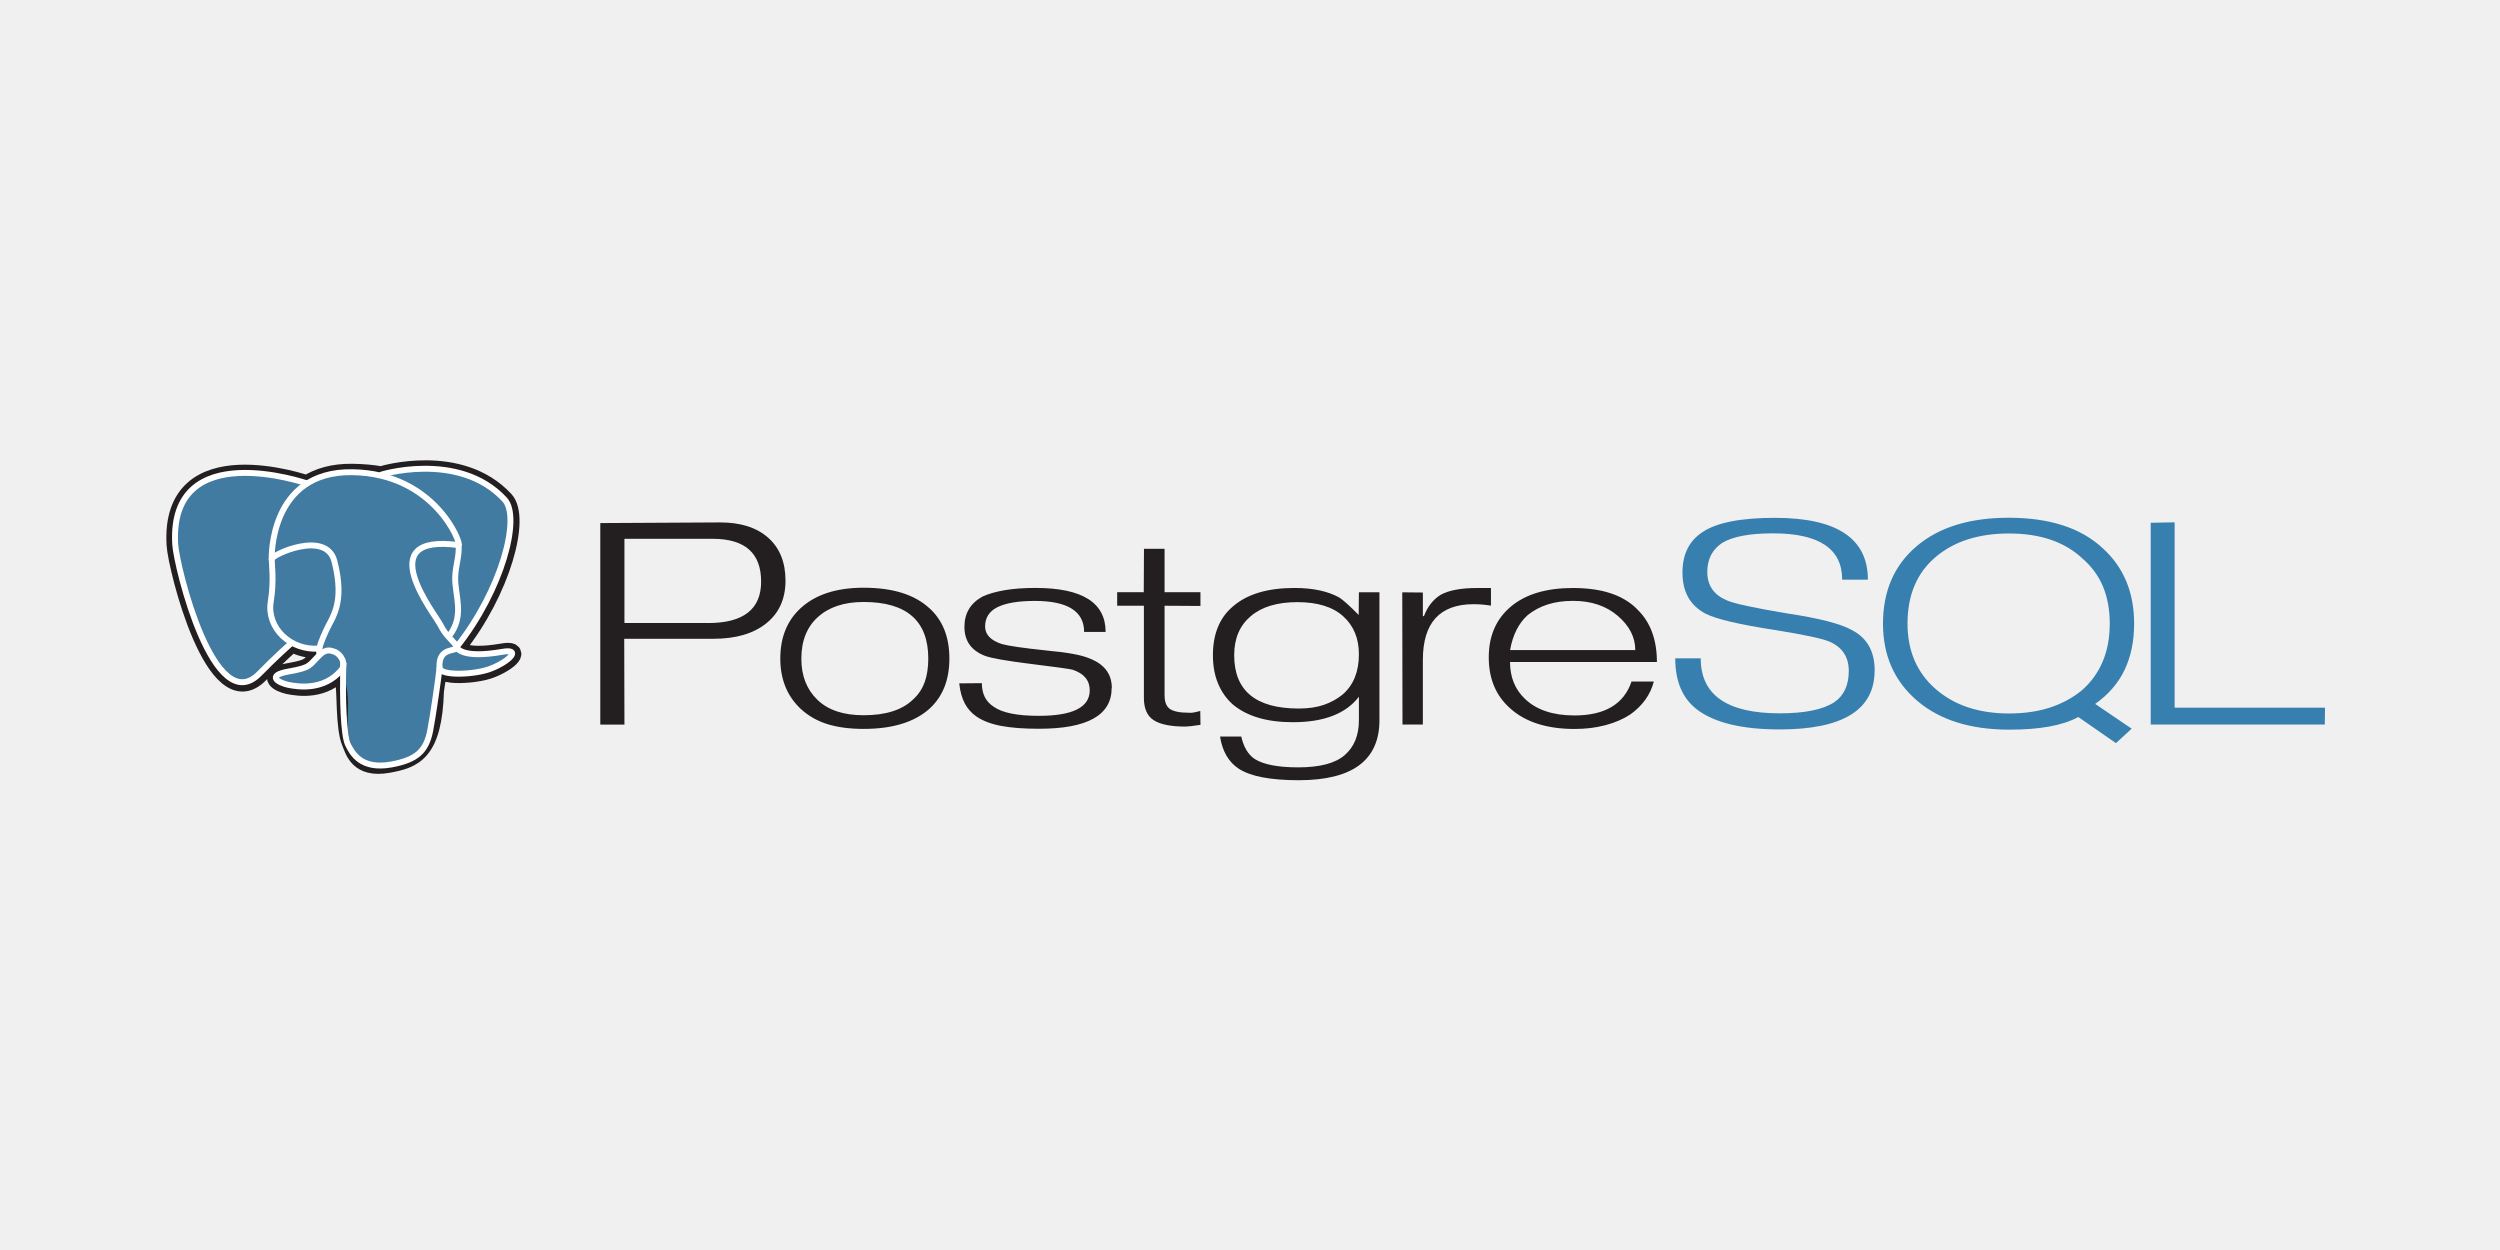
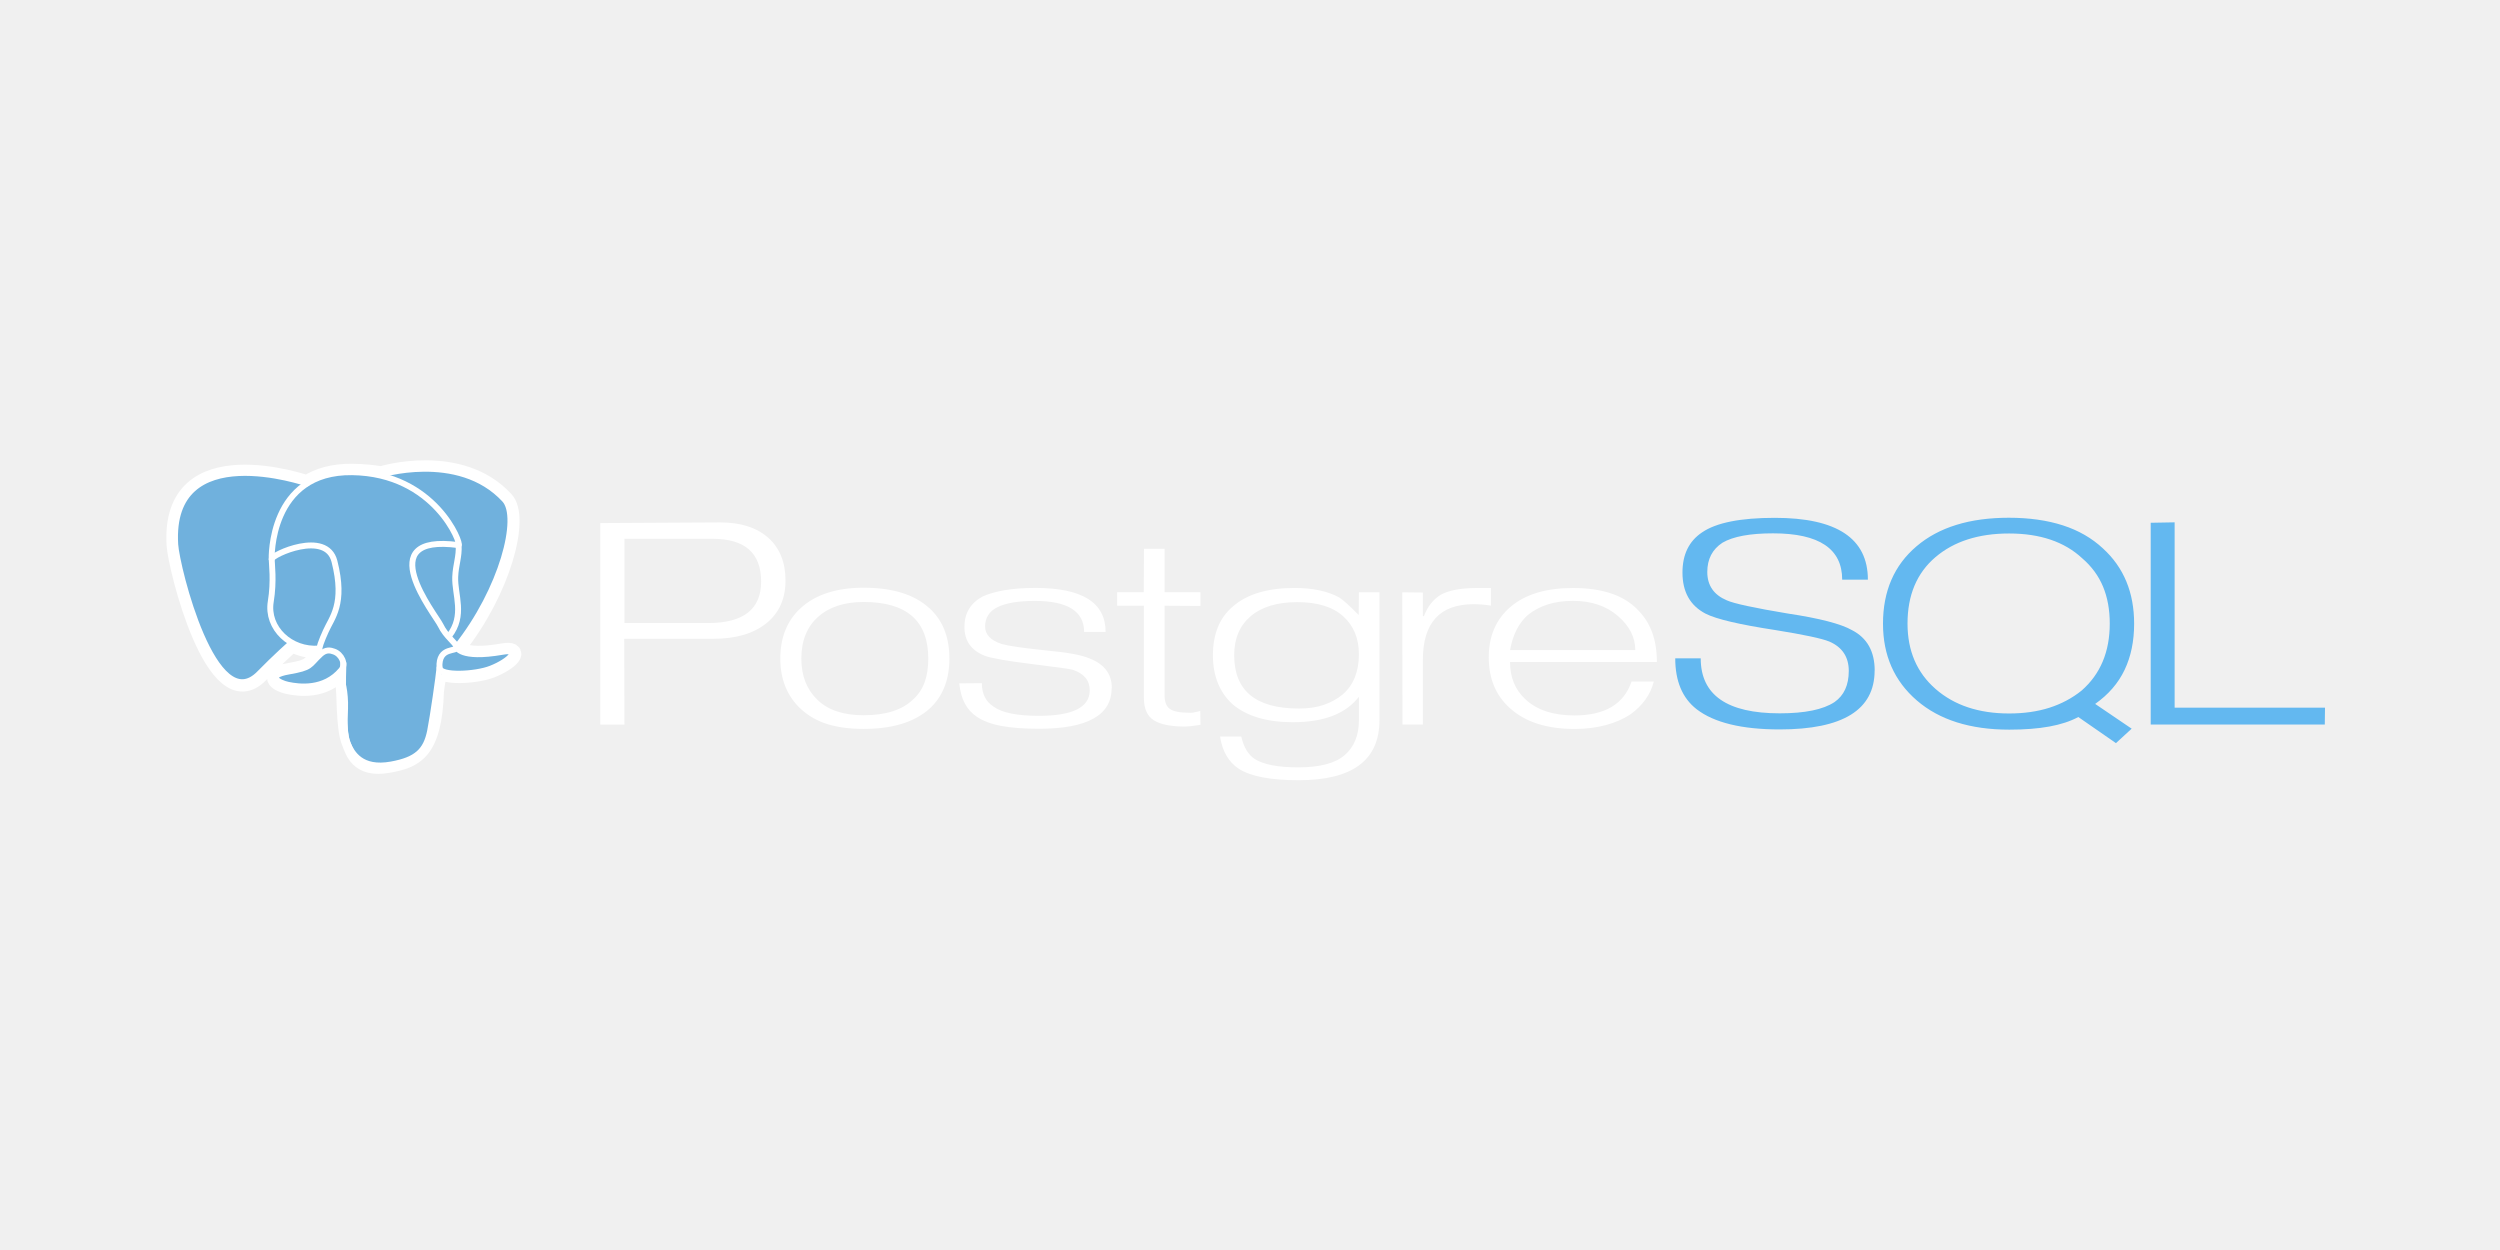
<svg xmlns="http://www.w3.org/2000/svg" width="400" height="200" viewBox="0 0 400 200" fill="none">
-   <path d="M113.301 99.685H99.91V86.209H114.028C119.196 86.209 121.78 88.49 121.78 93.052C121.78 97.475 118.952 99.687 113.301 99.687M122.926 86.052C121.079 84.408 118.523 83.586 115.224 83.586L96.047 83.692V115.932H99.91L99.876 102.207H114.146C117.723 102.207 120.541 101.385 122.597 99.74C124.652 98.096 125.68 95.814 125.68 92.896C125.68 89.978 124.763 87.698 122.928 86.052H122.926ZM147.935 109.162C147.565 110.216 146.934 111.16 146.101 111.904C144.37 113.595 141.73 114.439 138.178 114.439C134.97 114.439 132.509 113.63 130.792 111.975C129.075 110.319 128.215 108.133 128.215 105.378C128.215 103.944 128.441 102.67 128.889 101.559C129.338 100.448 129.99 99.511 130.844 98.746C132.621 97.126 135.066 96.316 138.179 96.316C145.075 96.316 148.525 99.336 148.525 105.378C148.525 106.813 148.328 108.074 147.948 109.162M148.648 97.268C146.294 95.12 142.809 94.035 138.191 94.035C133.829 94.035 130.457 95.132 128.079 97.326C125.933 99.312 124.848 101.991 124.848 105.365C124.848 108.714 125.956 111.416 128.172 113.471C129.395 114.58 130.82 115.383 132.448 115.88C134.077 116.376 135.986 116.625 138.179 116.625C142.772 116.625 146.257 115.562 148.671 113.438C150.818 111.498 151.902 108.819 151.902 105.364C151.902 101.9 150.818 99.198 148.648 97.255V97.268ZM177.865 110.094C177.865 114.433 173.979 116.603 166.209 116.603C163.835 116.603 161.834 116.452 160.209 116.15C158.584 115.847 157.263 115.347 156.248 114.651C155.465 114.121 154.824 113.408 154.38 112.573C153.918 111.718 153.618 110.644 153.48 109.339L157.095 109.305C157.095 111.014 157.728 112.27 158.994 113.078C160.352 114.048 162.756 114.533 166.209 114.533C171.64 114.533 174.357 113.171 174.357 110.448C174.357 108.854 173.433 107.76 171.624 107.157C171.255 107.042 169.059 106.736 165.046 106.24C161.034 105.745 158.515 105.299 157.525 104.907C155.38 104.052 154.308 102.516 154.308 100.302C154.308 98.131 155.266 96.514 157.193 95.454C158.14 95.015 159.322 94.676 160.743 94.432C162.164 94.189 163.808 94.068 165.677 94.068C173.158 94.068 176.898 96.417 176.898 101.112H173.459C173.459 97.81 170.828 96.147 165.571 96.147C162.896 96.147 160.901 96.493 159.587 97.151C158.272 97.81 157.616 98.849 157.616 100.235C157.616 101.528 158.504 102.463 160.279 103.041C161.318 103.341 163.704 103.687 167.441 104.08C170.785 104.38 173.08 104.807 174.325 105.35C176.703 106.274 177.889 107.844 177.889 110.058L177.865 110.094ZM192.066 115.974L190.594 116.182L189.677 116.252C187.323 116.252 185.638 115.911 184.584 115.227C183.531 114.544 183.023 113.349 183.023 111.648V96.919H178.746V94.755H183.001L183.036 87.804H186.332V94.755H192.072V96.954L186.332 96.919V111.234C186.332 112.3 186.614 113.036 187.18 113.428C187.745 113.821 188.754 114.036 190.208 114.036C190.416 114.059 190.646 114.052 190.9 114.013C191.285 113.944 191.666 113.857 192.043 113.752L192.077 115.946L192.066 115.974ZM214.863 111.09C213.963 111.829 212.938 112.393 211.785 112.787C210.632 113.182 209.306 113.365 207.808 113.365C200.915 113.365 197.469 110.516 197.469 104.82C197.469 102.168 198.35 100.091 200.115 98.591C201.879 97.091 204.362 96.342 207.567 96.342C210.795 96.342 213.245 97.098 214.916 98.609C216.587 100.119 217.424 102.144 217.424 104.683C217.424 107.45 216.57 109.584 214.864 111.083M220.72 94.761H217.425L217.39 98.399C215.936 96.921 214.897 95.989 214.274 95.596C212.428 94.58 210.041 94.074 207.111 94.074C202.821 94.074 199.544 95.056 197.284 97.016C195.138 98.818 194.067 101.424 194.067 104.838C194.067 106.524 194.338 108.028 194.88 109.342C195.423 110.656 196.214 111.793 197.254 112.716C199.518 114.607 202.718 115.554 206.855 115.554C211.822 115.554 215.345 114.195 217.426 111.476V115.24C217.426 117.642 216.67 119.499 215.159 120.815C213.649 122.131 211.163 122.778 207.702 122.778C204.448 122.778 202.131 122.316 200.747 121.434C199.709 120.745 198.993 119.549 198.601 117.849H195.208C195.577 120.224 196.593 121.942 198.208 123.002C200.101 124.224 203.286 124.835 207.787 124.835C216.395 124.835 220.711 121.633 220.711 115.227V94.77L220.72 94.761ZM238.55 96.901C237.557 96.739 236.636 96.67 235.785 96.67C230.367 96.67 227.658 99.643 227.658 105.588V115.927H224.397L224.362 94.77L227.659 94.803V98.579H227.833C228.386 97.091 229.263 95.963 230.461 95.195C231.775 94.452 233.734 94.08 236.34 94.08H238.552V96.921L238.55 96.901ZM241.616 104.012C242.031 101.608 242.966 99.746 244.417 98.427C245.363 97.665 246.436 97.091 247.634 96.71C248.832 96.329 250.173 96.138 251.682 96.138C254.611 96.138 256.99 96.941 258.86 98.549C260.729 100.156 261.643 101.978 261.643 104.01H241.616M261.964 97.484C260.81 96.326 259.379 95.47 257.671 94.914C255.963 94.357 253.978 94.08 251.67 94.08C247.401 94.08 244.089 95.073 241.732 97.059C239.376 99.045 238.201 101.747 238.201 105.168C238.201 108.588 239.332 111.287 241.594 113.308C244.04 115.525 247.479 116.634 251.943 116.634C253.72 116.634 255.362 116.432 256.874 116.03C258.386 115.628 259.707 115.058 260.837 114.321C262.822 112.895 264.077 111.134 264.61 109.044H261.047C259.823 112.662 256.78 114.471 251.914 114.471C248.477 114.471 245.836 113.587 243.992 111.817C242.399 110.301 241.605 108.337 241.605 105.924H265.104C265.104 102.335 264.066 99.521 261.954 97.494L261.964 97.484Z" fill="#231F20" />
-   <path d="M299.939 107.287C299.939 113.568 294.876 116.709 284.75 116.709C278.683 116.709 274.254 115.627 271.464 113.476C269.179 111.698 268.039 108.986 268.039 105.337H272.115C272.115 111.201 276.327 114.133 284.749 114.133C288.788 114.133 291.707 113.532 293.519 112.334C295.042 111.274 295.804 109.612 295.804 107.352C295.804 105.115 294.765 103.546 292.688 102.646C291.511 102.161 288.649 101.549 284.068 100.812C278.321 99.935 274.596 99.059 272.888 98.183C270.419 96.89 269.195 94.699 269.195 91.608C269.195 88.725 270.234 86.579 272.346 85.172C274.608 83.627 278.485 82.853 283.976 82.853C293.9 82.853 298.862 86.151 298.862 92.746H294.75C294.75 87.804 291.066 85.335 283.698 85.335C280.001 85.335 277.299 85.832 275.59 86.837C273.972 87.899 273.166 89.458 273.166 91.513C273.166 93.661 274.205 95.174 276.282 96.051C277.39 96.559 280.644 97.264 286.045 98.164C291.122 98.927 294.55 99.816 296.315 100.82C298.739 102.067 299.95 104.227 299.95 107.287H299.939ZM333.058 110.492C331.535 111.713 329.813 112.628 327.897 113.24C325.98 113.852 323.831 114.156 321.453 114.156C316.601 114.156 312.682 112.848 309.689 110.232C306.695 107.617 305.203 104.131 305.203 99.774C305.203 95.234 306.686 91.696 309.654 89.16C312.622 86.624 316.555 85.358 321.451 85.358C326.417 85.358 330.321 86.683 333.162 89.333C334.662 90.626 335.77 92.135 336.488 93.863C337.206 95.592 337.561 97.563 337.561 99.775C337.561 104.292 336.059 107.865 333.056 110.491M335.223 112.629C337.347 111.131 338.918 109.315 339.935 107.182C340.952 105.048 341.461 102.586 341.461 99.794C341.461 94.788 339.799 90.787 336.475 87.752C334.698 86.092 332.552 84.858 330.036 84.05C327.52 83.243 324.647 82.838 321.416 82.838C315.138 82.838 310.222 84.362 306.645 87.405C303.067 90.447 301.279 94.578 301.279 99.791C301.279 104.865 303.083 108.96 306.694 112.073C310.305 115.186 315.237 116.744 321.488 116.744C323.935 116.744 326.067 116.579 327.89 116.247C329.712 115.916 331.259 115.408 332.529 114.723L338.55 118.9L341.066 116.588L335.235 112.631L335.223 112.629ZM371.978 115.928H344.114V83.643L347.942 83.573V113.223H372.001L371.966 115.918L371.978 115.928Z" fill="#367FAF" />
-   <path d="M69.62 110.508C70.007 107.772 69.891 107.37 72.295 107.813L72.906 107.86C74.755 107.931 77.173 107.608 78.593 107.048C81.651 105.845 83.463 103.835 80.449 104.363C73.571 105.566 73.098 103.589 73.098 103.589C80.36 94.45 83.396 82.847 80.776 80.007C73.616 72.262 61.257 75.925 61.038 76.021L60.972 76.032C59.612 75.793 58.091 75.651 56.383 75.628C53.271 75.584 50.91 76.321 49.118 77.472C49.118 77.472 27.047 69.759 28.074 87.172C28.293 90.876 34.334 115.2 41.539 107.853C44.172 105.166 46.718 102.894 46.718 102.894C48.045 103.638 49.565 103.967 51.081 103.839L51.203 103.75C51.165 104.085 51.18 104.408 51.253 104.796C49.397 106.555 49.942 106.863 46.231 107.512C42.477 108.168 44.682 109.336 46.122 109.642C47.868 110.012 51.907 110.537 54.636 107.298L54.528 107.668C55.255 108.162 55.206 111.219 55.31 113.403C55.414 115.588 55.587 117.626 56.111 118.828C56.635 120.03 57.256 123.124 62.133 122.239C66.209 121.498 69.326 120.432 69.611 110.513" fill="#231F20" />
-   <path d="M69.62 110.508C70.007 107.772 69.891 107.37 72.295 107.813L72.906 107.86C74.755 107.931 77.173 107.608 78.593 107.048C81.651 105.845 83.463 103.835 80.449 104.363C73.571 105.566 73.098 103.589 73.098 103.589C80.36 94.45 83.396 82.847 80.776 80.007C73.616 72.262 61.257 75.925 61.038 76.021L60.972 76.032C59.612 75.793 58.091 75.651 56.383 75.628C53.271 75.584 50.91 76.321 49.118 77.472C49.118 77.472 27.047 69.759 28.074 87.172C28.293 90.876 34.334 115.2 41.539 107.853C44.172 105.166 46.718 102.894 46.718 102.894C48.045 103.638 49.565 103.967 51.081 103.839L51.203 103.75C51.165 104.085 51.18 104.408 51.253 104.796C49.397 106.555 49.942 106.863 46.231 107.512C42.477 108.168 44.682 109.336 46.122 109.642C47.868 110.012 51.907 110.537 54.636 107.298L54.528 107.668C55.255 108.162 55.206 111.219 55.31 113.403C55.414 115.588 55.587 117.626 56.111 118.828C56.635 120.03 57.256 123.124 62.133 122.239C66.209 121.498 69.326 120.432 69.611 110.513" stroke="#231F20" stroke-width="2.846" />
-   <path d="M80.45 104.362C73.572 105.566 73.099 103.589 73.099 103.589C80.361 94.448 83.397 82.846 80.778 80.006C73.63 72.261 61.259 75.925 61.04 76.021L60.973 76.033C59.614 75.794 58.093 75.652 56.383 75.629C53.271 75.586 50.91 76.322 49.119 77.473C49.119 77.473 27.047 69.759 28.074 87.172C28.293 90.877 34.333 115.202 41.539 107.853C44.172 105.166 46.717 102.895 46.717 102.895C48.044 103.639 49.564 103.968 51.08 103.839L51.203 103.75C51.165 104.085 51.182 104.409 51.253 104.797C49.397 106.555 49.942 106.864 46.233 107.513C42.478 108.168 44.684 109.337 46.124 109.643C47.87 110.012 51.91 110.538 54.639 107.299L54.53 107.668C55.257 108.163 55.768 110.882 55.684 113.35C55.6 115.817 55.541 117.507 56.115 118.83C56.688 120.153 57.259 123.125 62.139 122.241C66.214 121.5 68.327 119.58 68.62 116.377C68.828 114.1 69.301 114.437 69.33 112.402L69.709 111.439C70.145 108.352 69.778 107.357 72.289 107.82L72.901 107.866C74.749 107.937 77.168 107.614 78.587 107.054C81.645 105.851 83.457 103.842 80.443 104.369L80.45 104.362Z" fill="#417BA2" />
+   <path d="M113.301 99.685H99.91V86.209H114.028C119.196 86.209 121.78 88.49 121.78 93.052C121.78 97.475 118.952 99.687 113.301 99.687M122.926 86.052C121.079 84.408 118.523 83.586 115.224 83.586L96.047 83.692V115.932H99.91L99.876 102.207H114.146C117.723 102.207 120.541 101.385 122.597 99.74C124.652 98.096 125.68 95.814 125.68 92.896C125.68 89.978 124.763 87.698 122.928 86.052H122.926ZM147.935 109.162C147.565 110.216 146.934 111.16 146.101 111.904C144.37 113.595 141.73 114.439 138.178 114.439C134.97 114.439 132.509 113.63 130.792 111.975C129.075 110.319 128.215 108.133 128.215 105.378C128.215 103.944 128.441 102.67 128.889 101.559C129.338 100.448 129.99 99.511 130.844 98.746C132.621 97.126 135.066 96.316 138.179 96.316C145.075 96.316 148.525 99.336 148.525 105.378C148.525 106.813 148.328 108.074 147.948 109.162M148.648 97.268C146.294 95.12 142.809 94.035 138.191 94.035C133.829 94.035 130.457 95.132 128.079 97.326C125.933 99.312 124.848 101.991 124.848 105.365C124.848 108.714 125.956 111.416 128.172 113.471C129.395 114.58 130.82 115.383 132.448 115.88C134.077 116.376 135.986 116.625 138.179 116.625C142.772 116.625 146.257 115.562 148.671 113.438C150.818 111.498 151.902 108.819 151.902 105.364C151.902 101.9 150.818 99.198 148.648 97.255V97.268ZM177.865 110.094C177.865 114.433 173.979 116.603 166.209 116.603C163.835 116.603 161.834 116.452 160.209 116.15C158.584 115.847 157.263 115.347 156.248 114.651C155.465 114.121 154.824 113.408 154.38 112.573C153.918 111.718 153.618 110.644 153.48 109.339L157.095 109.305C157.095 111.014 157.728 112.27 158.994 113.078C160.352 114.048 162.756 114.533 166.209 114.533C171.64 114.533 174.357 113.171 174.357 110.448C174.357 108.854 173.433 107.76 171.624 107.157C171.255 107.042 169.059 106.736 165.046 106.24C161.034 105.745 158.515 105.299 157.525 104.907C155.38 104.052 154.308 102.516 154.308 100.302C154.308 98.131 155.266 96.514 157.193 95.454C158.14 95.015 159.322 94.676 160.743 94.432C162.164 94.189 163.808 94.068 165.677 94.068C173.158 94.068 176.898 96.417 176.898 101.112H173.459C173.459 97.81 170.828 96.147 165.571 96.147C162.896 96.147 160.901 96.493 159.587 97.151C158.272 97.81 157.616 98.849 157.616 100.235C157.616 101.528 158.504 102.463 160.279 103.041C161.318 103.341 163.704 103.687 167.441 104.08C170.785 104.38 173.08 104.807 174.325 105.35C176.703 106.274 177.889 107.844 177.889 110.058L177.865 110.094ZM192.066 115.974L190.594 116.182L189.677 116.252C187.323 116.252 185.638 115.911 184.584 115.227C183.531 114.544 183.023 113.349 183.023 111.648V96.919H178.746V94.755H183.001L183.036 87.804H186.332V94.755H192.072V96.954L186.332 96.919V111.234C186.332 112.3 186.614 113.036 187.18 113.428C187.745 113.821 188.754 114.036 190.208 114.036C190.416 114.059 190.646 114.052 190.9 114.013C191.285 113.944 191.666 113.857 192.043 113.752L192.077 115.946L192.066 115.974ZM214.863 111.09C213.963 111.829 212.938 112.393 211.785 112.787C210.632 113.182 209.306 113.365 207.808 113.365C200.915 113.365 197.469 110.516 197.469 104.82C197.469 102.168 198.35 100.091 200.115 98.591C201.879 97.091 204.362 96.342 207.567 96.342C210.795 96.342 213.245 97.098 214.916 98.609C216.587 100.119 217.424 102.144 217.424 104.683C217.424 107.45 216.57 109.584 214.864 111.083M220.72 94.761H217.425L217.39 98.399C215.936 96.921 214.897 95.989 214.274 95.596C212.428 94.58 210.041 94.074 207.111 94.074C202.821 94.074 199.544 95.056 197.284 97.016C195.138 98.818 194.067 101.424 194.067 104.838C194.067 106.524 194.338 108.028 194.88 109.342C195.423 110.656 196.214 111.793 197.254 112.716C199.518 114.607 202.718 115.554 206.855 115.554C211.822 115.554 215.345 114.195 217.426 111.476V115.24C217.426 117.642 216.67 119.499 215.159 120.815C213.649 122.131 211.163 122.778 207.702 122.778C204.448 122.778 202.131 122.316 200.747 121.434C199.709 120.745 198.993 119.549 198.601 117.849H195.208C195.577 120.224 196.593 121.942 198.208 123.002C200.101 124.224 203.286 124.835 207.787 124.835C216.395 124.835 220.711 121.633 220.711 115.227V94.77L220.72 94.761ZM238.55 96.901C237.557 96.739 236.636 96.67 235.785 96.67C230.367 96.67 227.658 99.643 227.658 105.588V115.927H224.397L224.362 94.77L227.659 94.803V98.579H227.833C228.386 97.091 229.263 95.963 230.461 95.195C231.775 94.452 233.734 94.08 236.34 94.08H238.552V96.921L238.55 96.901ZM241.616 104.012C242.031 101.608 242.966 99.746 244.417 98.427C245.363 97.665 246.436 97.091 247.634 96.71C248.832 96.329 250.173 96.138 251.682 96.138C254.611 96.138 256.99 96.941 258.86 98.549C260.729 100.156 261.643 101.978 261.643 104.01H241.616M261.964 97.484C260.81 96.326 259.379 95.47 257.671 94.914C255.963 94.357 253.978 94.08 251.67 94.08C247.401 94.08 244.089 95.073 241.732 97.059C239.376 99.045 238.201 101.747 238.201 105.168C238.201 108.588 239.332 111.287 241.594 113.308C244.04 115.525 247.479 116.634 251.943 116.634C253.72 116.634 255.362 116.432 256.874 116.03C258.386 115.628 259.707 115.058 260.837 114.321C262.822 112.895 264.077 111.134 264.61 109.044H261.047C259.823 112.662 256.78 114.471 251.914 114.471C248.477 114.471 245.836 113.587 243.992 111.817C242.399 110.301 241.605 108.337 241.605 105.924H265.104C265.104 102.335 264.066 99.521 261.954 97.494L261.964 97.484Z" fill="white" />
+   <path d="M299.939 107.287C299.939 113.568 294.876 116.709 284.75 116.709C278.683 116.709 274.254 115.627 271.464 113.476C269.179 111.698 268.039 108.986 268.039 105.337H272.115C272.115 111.201 276.327 114.133 284.749 114.133C288.788 114.133 291.707 113.532 293.519 112.334C295.042 111.274 295.804 109.612 295.804 107.352C295.804 105.115 294.765 103.546 292.688 102.646C291.511 102.161 288.649 101.549 284.068 100.812C278.321 99.935 274.596 99.059 272.888 98.183C270.419 96.89 269.195 94.699 269.195 91.608C269.195 88.725 270.234 86.579 272.346 85.172C274.608 83.627 278.485 82.853 283.976 82.853C293.9 82.853 298.862 86.151 298.862 92.746H294.75C294.75 87.804 291.066 85.335 283.698 85.335C280.001 85.335 277.299 85.832 275.59 86.837C273.972 87.899 273.166 89.458 273.166 91.513C273.166 93.661 274.205 95.174 276.282 96.051C277.39 96.559 280.644 97.264 286.045 98.164C291.122 98.927 294.55 99.816 296.315 100.82C298.739 102.067 299.95 104.227 299.95 107.287H299.939ZM333.058 110.492C331.535 111.713 329.813 112.628 327.897 113.24C325.98 113.852 323.831 114.156 321.453 114.156C316.601 114.156 312.682 112.848 309.689 110.232C306.695 107.617 305.203 104.131 305.203 99.774C305.203 95.234 306.686 91.696 309.654 89.16C312.622 86.624 316.555 85.358 321.451 85.358C326.417 85.358 330.321 86.683 333.162 89.333C334.662 90.626 335.77 92.135 336.488 93.863C337.206 95.592 337.561 97.563 337.561 99.775C337.561 104.292 336.059 107.865 333.056 110.491M335.223 112.629C337.347 111.131 338.918 109.315 339.935 107.182C340.952 105.048 341.461 102.586 341.461 99.794C341.461 94.788 339.799 90.787 336.475 87.752C334.698 86.092 332.552 84.858 330.036 84.05C327.52 83.243 324.647 82.838 321.416 82.838C315.138 82.838 310.222 84.362 306.645 87.405C303.067 90.447 301.279 94.578 301.279 99.791C301.279 104.865 303.083 108.96 306.694 112.073C310.305 115.186 315.237 116.744 321.488 116.744C323.935 116.744 326.067 116.579 327.89 116.247C329.712 115.916 331.259 115.408 332.529 114.723L338.55 118.9L341.066 116.588L335.235 112.631L335.223 112.629ZM371.978 115.928H344.114V83.643L347.942 83.573V113.223H372.001L371.966 115.918L371.978 115.928Z" fill="#63B8F0" />
+   <path d="M69.62 110.508C70.007 107.772 69.891 107.37 72.295 107.813L72.906 107.86C74.755 107.931 77.173 107.608 78.593 107.048C81.651 105.845 83.463 103.835 80.449 104.363C73.571 105.566 73.098 103.589 73.098 103.589C80.36 94.45 83.396 82.847 80.776 80.007C73.616 72.262 61.257 75.925 61.038 76.021L60.972 76.032C59.612 75.793 58.091 75.651 56.383 75.628C53.271 75.584 50.91 76.321 49.118 77.472C49.118 77.472 27.047 69.759 28.074 87.172C28.293 90.876 34.334 115.2 41.539 107.853C44.172 105.166 46.718 102.894 46.718 102.894C48.045 103.638 49.565 103.967 51.081 103.839L51.203 103.75C51.165 104.085 51.18 104.408 51.253 104.796C49.397 106.555 49.942 106.863 46.231 107.512C42.477 108.168 44.682 109.336 46.122 109.642C47.868 110.012 51.907 110.537 54.636 107.298L54.528 107.668C55.255 108.162 55.206 111.219 55.31 113.403C55.414 115.588 55.587 117.626 56.111 118.828C56.635 120.03 57.256 123.124 62.133 122.239C66.209 121.498 69.326 120.432 69.611 110.513" fill="white" />
+   <path d="M69.62 110.508C70.007 107.772 69.891 107.37 72.295 107.813L72.906 107.86C74.755 107.931 77.173 107.608 78.593 107.048C81.651 105.845 83.463 103.835 80.449 104.363C73.571 105.566 73.098 103.589 73.098 103.589C80.36 94.45 83.396 82.847 80.776 80.007C73.616 72.262 61.257 75.925 61.038 76.021L60.972 76.032C59.612 75.793 58.091 75.651 56.383 75.628C53.271 75.584 50.91 76.321 49.118 77.472C49.118 77.472 27.047 69.759 28.074 87.172C28.293 90.876 34.334 115.2 41.539 107.853C44.172 105.166 46.718 102.894 46.718 102.894C48.045 103.638 49.565 103.967 51.081 103.839L51.203 103.75C51.165 104.085 51.18 104.408 51.253 104.796C49.397 106.555 49.942 106.863 46.231 107.512C42.477 108.168 44.682 109.336 46.122 109.642C47.868 110.012 51.907 110.537 54.636 107.298L54.528 107.668C55.255 108.162 55.206 111.219 55.31 113.403C55.414 115.588 55.587 117.626 56.111 118.828C56.635 120.03 57.256 123.124 62.133 122.239C66.209 121.498 69.326 120.432 69.611 110.513" stroke="white" stroke-width="2.846" />
+   <path d="M80.45 104.362C73.572 105.566 73.099 103.589 73.099 103.589C80.361 94.448 83.397 82.846 80.778 80.006C73.63 72.261 61.259 75.925 61.04 76.021L60.973 76.033C59.614 75.794 58.093 75.652 56.383 75.629C53.271 75.586 50.91 76.322 49.119 77.473C49.119 77.473 27.047 69.759 28.074 87.172C28.293 90.877 34.333 115.202 41.539 107.853C44.172 105.166 46.717 102.895 46.717 102.895C48.044 103.639 49.564 103.968 51.08 103.839L51.203 103.75C51.165 104.085 51.182 104.409 51.253 104.797C49.397 106.555 49.942 106.864 46.233 107.513C42.478 108.168 44.684 109.337 46.124 109.643C47.87 110.012 51.91 110.538 54.639 107.299L54.53 107.668C55.257 108.163 55.768 110.882 55.684 113.35C55.6 115.817 55.541 117.507 56.115 118.83C56.688 120.153 57.259 123.125 62.139 122.241C66.214 121.5 68.327 119.58 68.62 116.377C68.828 114.1 69.301 114.437 69.33 112.402L69.709 111.439C70.145 108.352 69.778 107.357 72.289 107.82L72.901 107.866C74.749 107.937 77.168 107.614 78.587 107.054C81.645 105.851 83.457 103.842 80.443 104.369L80.45 104.362Z" fill="#70B1DD" />
  <path d="M54.944 106.132C54.755 111.874 54.99 117.658 55.654 119.064C56.318 120.471 57.736 123.204 62.615 122.317C66.691 121.576 68.174 120.142 68.816 116.976C69.278 114.647 70.205 108.177 70.321 106.852M49.096 77.34C49.096 77.34 26.997 69.684 28.035 87.106C28.266 90.81 34.295 115.135 41.503 107.775C44.136 105.088 46.517 102.98 46.517 102.98M61.04 75.943C60.275 76.146 73.326 71.897 80.743 79.935C83.362 82.775 80.327 94.378 73.064 103.519" stroke="white" stroke-width="0.948" stroke-linecap="round" stroke-linejoin="round" />
  <path d="M73.055 103.517C73.055 103.517 73.516 105.491 80.406 104.288C83.42 103.76 81.606 105.769 78.548 106.974C76.039 107.961 70.415 108.214 70.323 106.85C70.087 103.328 73.283 104.399 73.053 103.517C72.845 102.722 71.414 101.943 70.468 99.998C69.642 98.301 59.147 85.285 73.378 87.218C73.9 87.126 69.666 75.735 56.345 75.551C43.025 75.366 43.467 89.442 43.467 89.442" stroke="white" stroke-width="0.948" stroke-linecap="round" stroke-linejoin="bevel" />
  <path d="M51.219 104.722C49.361 106.481 49.908 106.789 46.197 107.438C42.442 108.096 44.648 109.263 46.089 109.569C47.835 109.938 51.874 110.463 54.603 107.222C55.434 106.235 54.598 104.659 53.457 104.259C52.905 104.065 52.168 103.823 51.218 104.721L51.219 104.722Z" stroke="white" stroke-width="0.948" stroke-linejoin="round" />
  <path d="M51.096 104.694C50.909 103.659 51.496 102.431 52.127 100.99C53.073 98.83 55.256 96.669 53.511 89.816C52.209 84.708 43.475 88.753 43.471 89.446C43.468 90.139 43.866 92.956 43.325 96.236C42.619 100.517 46.536 104.137 51.047 103.768" stroke="white" stroke-width="0.948" stroke-linecap="round" stroke-linejoin="round" />
  <path d="M73.381 87.221C73.498 89.076 72.91 90.338 72.835 92.315C72.725 95.186 74.448 98.47 71.852 101.761" stroke="white" stroke-width="0.948" stroke-linecap="round" stroke-linejoin="round" />
</svg>
